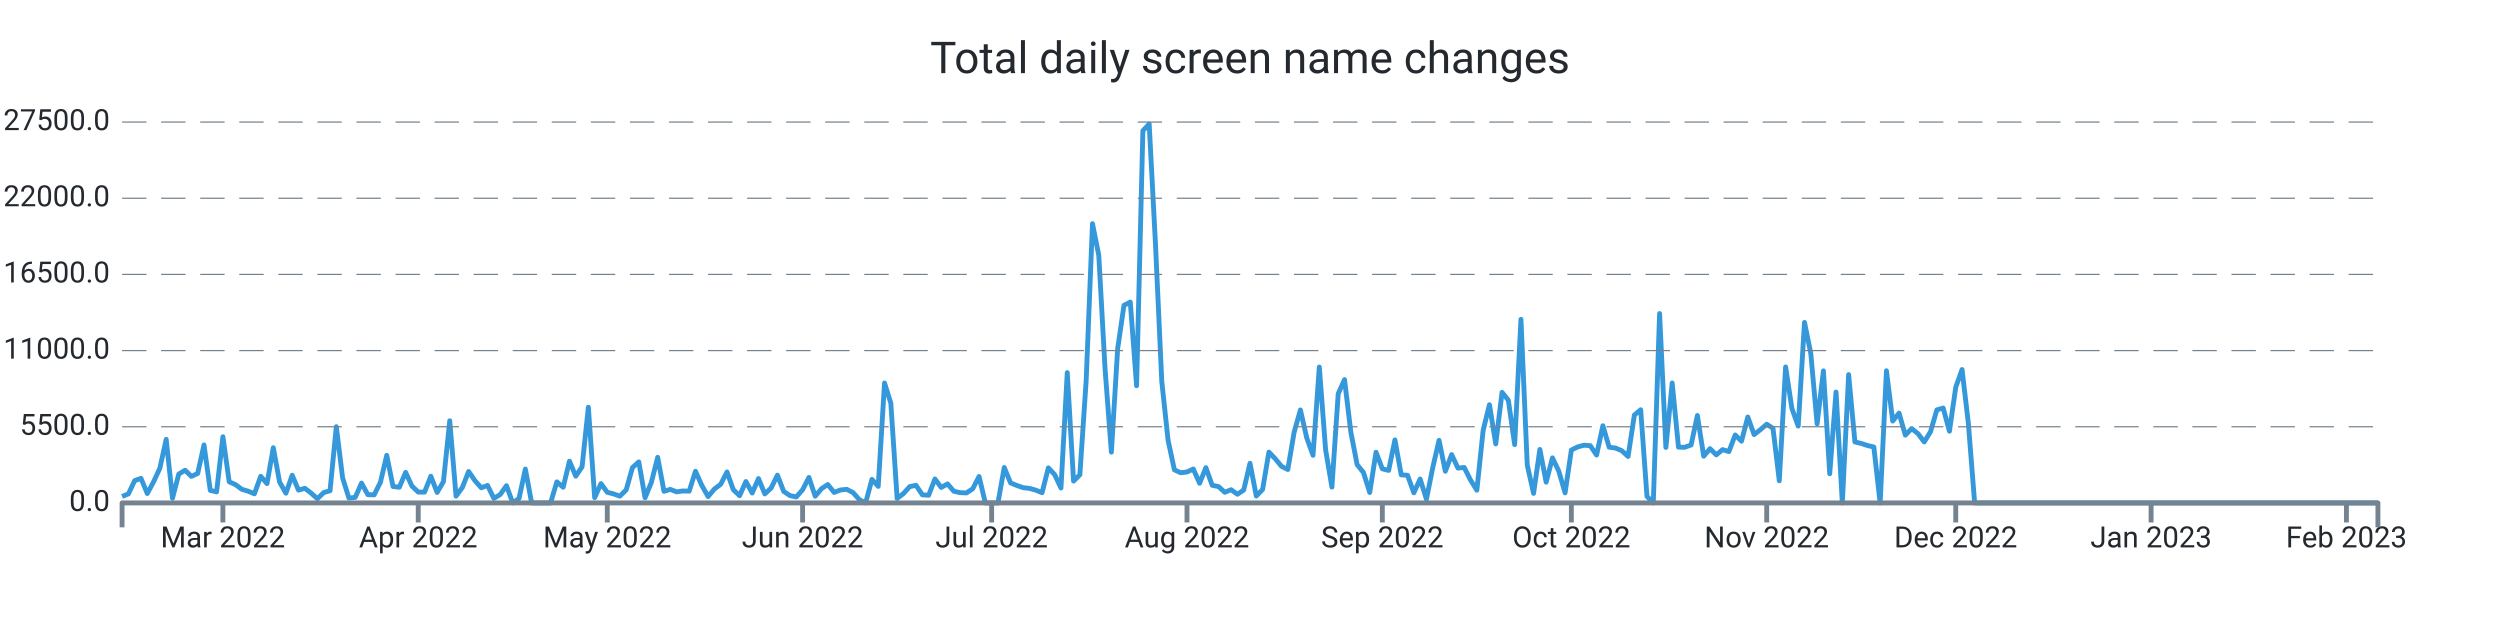
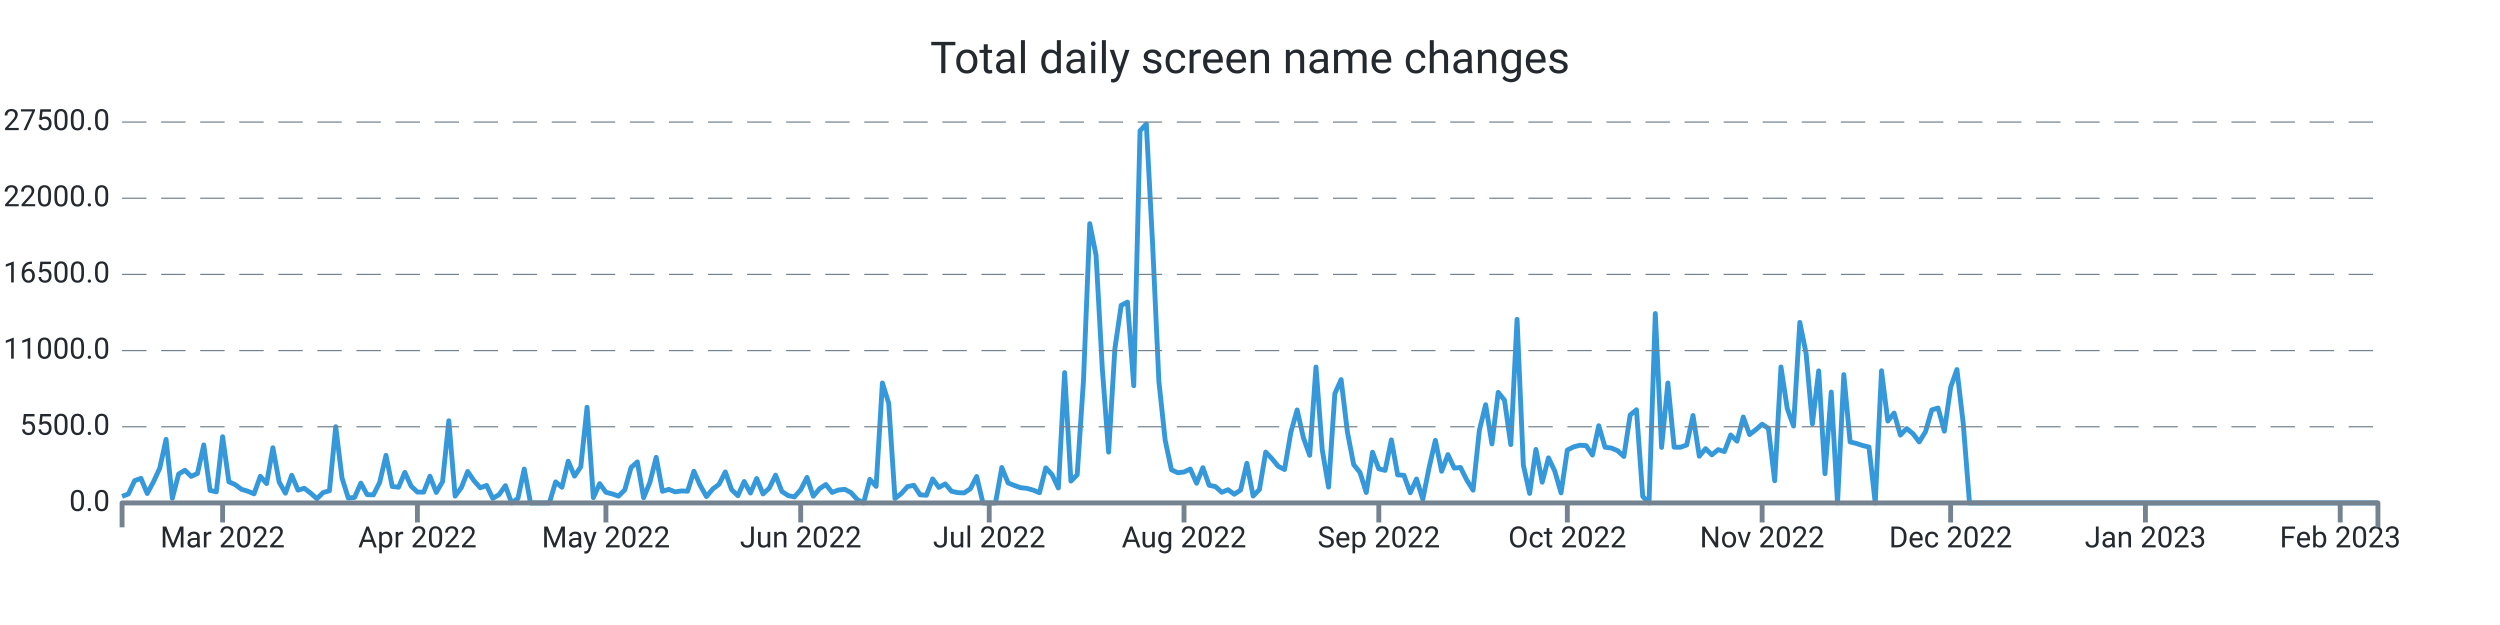
<svg xmlns="http://www.w3.org/2000/svg" width="1024.0" height="256.0" viewBox="0 0 1024.0 256.0" preserveAspectRatio="xMidYMid meet">
-   <path stroke="#3498db" stroke-linejoin="round" d="M 50.0 203.339 L 50 203.339L 52.581 202.33L 55.162 196.867L 57.743 195.948L 60.324 202.143L 62.905 197.355L 65.486 191.761L 68.067 179.962L 70.648 204.094L 73.229 194.172L 75.81 192.618L 78.391 195.125L 80.972 193.928L 83.553 182.248L 86.134 200.866L 88.715 201.456L 91.296 178.89L 93.877 197.338L 96.458 198.501L 99.039 200.418L 101.62 201.184L 104.201 202.267L 106.782 195.091L 109.363 198.081L 111.944 183.389L 114.525 197.474L 117.106 202.018L 119.687 194.66L 122.268 200.753L 124.849 200.004L 127.43 201.972L 130.011 204.275L 132.592 201.745L 135.173 201.014L 137.754 174.783L 140.335 195.761L 142.916 204.003L 145.497 203.731L 148.078 197.877L 150.659 202.608L 153.24 202.693L 155.821 197.559L 158.402 186.514L 160.983 199.266L 163.564 199.573L 166.145 193.48L 168.726 199.108L 171.307 201.547L 173.888 201.57L 176.469 195.069L 179.05 201.7L 181.631 197.287L 184.212 172.355L 186.793 203.209L 189.374 199.675L 191.955 193.129L 194.536 196.89L 197.117 199.788L 199.698 198.83L 202.279 204.134L 204.86 202.579L 207.441 198.926L 210.022 206L 212.603 204.128L 215.184 192.125L 217.765 206L 220.346 206L 222.927 206L 225.508 206L 228.089 197.372L 230.67 199.578L 233.251 188.902L 235.832 195.029L 238.413 191.206L 240.994 166.813L 243.575 203.839L 246.156 198.092L 248.737 201.643L 251.318 202.296L 253.899 203.22L 256.48 200.668L 259.061 191.512L 261.642 189.186L 264.223 203.867L 266.804 197.565L 269.385 187.325L 271.966 201.235L 274.547 200.446L 277.128 201.462L 279.709 201.099L 282.291 201.178L 284.872 193.026L 287.453 198.807L 290.034 203.391L 292.615 200.305L 295.196 198.359L 297.777 193.31L 300.358 200.566L 302.939 203.039L 305.52 197.23L 308.101 201.955L 310.682 196.016L 313.263 202.307L 315.844 199.913L 318.425 194.621L 321.006 201.292L 323.587 202.988L 326.168 203.544L 328.749 200.605L 331.33 195.562L 333.911 203.243L 336.492 200.157L 339.073 198.467L 341.654 201.7L 344.235 200.707L 346.816 200.429L 349.397 201.768L 351.978 204.644L 354.559 206L 357.14 196.356L 359.721 199.215L 362.302 156.874L 364.883 165.151L 367.464 204.173L 370.045 202.177L 372.626 199.312L 375.207 198.784L 377.788 202.676L 380.369 202.857L 382.95 196.186L 385.531 199.647L 388.112 198.206L 390.693 201.218L 393.274 201.791L 395.855 201.904L 398.436 200.197L 401.017 195.171L 403.598 206L 406.179 206L 408.76 206L 411.341 191.483L 413.922 197.797L 416.503 198.852L 419.084 199.76L 421.665 200.038L 424.246 200.764L 426.827 201.808L 429.408 191.631L 431.989 194.411L 434.57 199.885L 437.151 152.631L 439.732 197.048L 442.313 194.473L 444.894 155.904L 447.475 91.609L 450.056 104.538L 452.637 151.179L 455.218 185.198L 457.799 142.766L 460.38 125.067L 462.961 123.745L 465.542 157.997L 468.123 53.568L 470.704 50.789L 473.285 100.022L 475.866 156.245L 478.447 180.32L 481.028 192.437L 483.609 193.639L 486.19 193.333L 488.771 192.113L 491.352 197.933L 493.933 191.563L 496.514 198.767L 499.095 199.301L 501.676 201.649L 504.257 200.588L 506.838 202.438L 509.419 200.73L 512 189.77L 514.581 203.175L 517.162 200.486L 519.743 185.181L 522.324 187.887L 524.905 191.018L 527.486 192.317L 530.067 177.097L 532.648 167.913L 535.229 179.31L 537.81 186.497L 540.391 150.345L 542.972 184.273L 545.553 199.51L 548.134 161.248L 550.715 155.49L 553.296 176.961L 555.877 190.309L 558.458 193.509L 561.039 201.728L 563.62 185.226L 566.201 192.034L 568.782 192.669L 571.363 180.183L 573.944 194.501L 576.525 194.683L 579.106 201.853L 581.687 196.203L 584.268 204.491L 586.849 191.557L 589.43 180.365L 592.011 193.026L 594.592 186.208L 597.173 191.727L 599.754 191.483L 602.335 196.634L 604.916 200.781L 607.497 176.269L 610.078 165.78L 612.659 181.829L 615.24 160.698L 617.821 163.931L 620.402 182.106L 622.983 130.808L 625.564 190.496L 628.145 202.091L 630.726 184.092L 633.307 197.502L 635.888 187.541L 638.469 192.953L 641.05 201.887L 643.631 184.336L 646.212 183.048L 648.793 182.367L 651.374 182.543L 653.955 186.389L 656.536 174.386L 659.117 183.179L 661.698 183.513L 664.279 184.602L 666.86 186.968L 669.441 170.001L 672.022 167.834L 674.603 203.322L 677.184 206L 679.765 128.431L 682.346 183.264L 684.927 156.869L 687.508 183.156L 690.089 183.201L 692.67 182.26L 695.251 170.188L 697.832 186.866L 700.413 183.774L 702.994 186.299L 705.575 184.171L 708.156 184.966L 710.737 178.17L 713.318 180.705L 715.899 170.801L 718.48 177.994L 721.061 175.991L 723.642 173.756L 726.223 175.458L 728.804 196.918L 731.385 150.305L 733.966 167.34L 736.547 174.522L 739.128 132.056L 741.709 144.831L 744.291 173.609L 746.872 151.911L 749.453 194.036L 752.034 160.595L 754.615 206L 757.196 153.437L 759.777 181.012L 762.358 181.641L 764.939 182.492L 767.52 183.088L 770.101 206L 772.682 151.865L 775.263 172.457L 777.844 169.207L 780.425 178.221L 783.006 175.543L 785.587 177.614L 788.168 181.017L 790.749 176.808L 793.33 167.896L 795.911 167.125L 798.492 176.621L 801.073 158.633L 803.654 151.36L 806.235 173.353L 808.816 206L 811.397 206L 813.978 206L 816.559 206L 819.14 206L 821.721 206L 824.302 206L 826.883 206L 829.464 206L 832.045 206L 834.626 206L 837.207 206L 839.788 206L 842.369 206L 844.95 206L 847.531 206L 850.112 206L 852.693 206L 855.274 206L 857.855 206L 860.436 206L 863.017 206L 865.598 206L 868.179 206L 870.76 206L 873.341 206L 875.922 206L 878.503 206L 881.084 206L 883.665 206L 886.246 206L 888.827 206L 891.408 206L 893.989 206L 896.57 206L 899.151 206L 901.732 206L 904.313 206L 906.894 206L 909.475 206L 912.056 206L 914.637 206L 917.218 206L 919.799 206L 922.38 206L 924.961 206L 927.542 206L 930.123 206L 932.704 206L 935.285 206L 937.866 206L 940.447 206L 943.028 206L 945.609 206L 948.19 206L 950.771 206L 953.352 206L 955.933 206L 958.514 206L 961.095 206L 963.676 206L 966.257 206L 968.838 206L 971.419 206L 974 206" stroke-width="2.0" fill="none" />
+   <path stroke="#3498db" stroke-linejoin="round" d="M 50.0 203.339 L 50 203.339L 52.574 202.33L 55.148 196.867L 57.721 195.948L 60.295 202.143L 62.869 197.355L 65.443 191.761L 68.017 179.962L 70.591 204.094L 73.164 194.172L 75.738 192.618L 78.312 195.125L 80.886 193.928L 83.46 182.248L 86.033 200.866L 88.607 201.456L 91.181 178.89L 93.755 197.338L 96.329 198.501L 98.903 200.418L 101.476 201.184L 104.05 202.267L 106.624 195.091L 109.198 198.081L 111.772 183.389L 114.345 197.474L 116.919 202.018L 119.493 194.66L 122.067 200.753L 124.641 200.004L 127.214 201.972L 129.788 204.275L 132.362 201.745L 134.936 201.014L 137.51 174.783L 140.084 195.761L 142.657 204.003L 145.231 203.731L 147.805 197.877L 150.379 202.608L 152.953 202.693L 155.526 197.559L 158.1 186.514L 160.674 199.266L 163.248 199.573L 165.822 193.48L 168.396 199.108L 170.969 201.547L 173.543 201.57L 176.117 195.069L 178.691 201.7L 181.265 197.287L 183.838 172.355L 186.412 203.209L 188.986 199.675L 191.56 193.129L 194.134 196.89L 196.708 199.788L 199.281 198.83L 201.855 204.134L 204.429 202.579L 207.003 198.926L 209.577 206L 212.15 204.128L 214.724 192.125L 217.298 206L 219.872 206L 222.446 206L 225.019 206L 227.593 197.372L 230.167 199.578L 232.741 188.902L 235.315 195.029L 237.889 191.206L 240.462 166.813L 243.036 203.839L 245.61 198.092L 248.184 201.643L 250.758 202.296L 253.331 203.22L 255.905 200.668L 258.479 191.512L 261.053 189.186L 263.627 203.867L 266.201 197.565L 268.774 187.325L 271.348 201.235L 273.922 200.446L 276.496 201.462L 279.07 201.099L 281.643 201.178L 284.217 193.026L 286.791 198.807L 289.365 203.391L 291.939 200.305L 294.513 198.359L 297.086 193.31L 299.66 200.566L 302.234 203.039L 304.808 197.23L 307.382 201.955L 309.955 196.016L 312.529 202.307L 315.103 199.913L 317.677 194.621L 320.251 201.292L 322.825 202.988L 325.398 203.544L 327.972 200.605L 330.546 195.562L 333.12 203.243L 335.694 200.157L 338.267 198.467L 340.841 201.7L 343.415 200.707L 345.989 200.429L 348.563 201.768L 351.136 204.644L 353.71 206L 356.284 196.356L 358.858 199.215L 361.432 156.874L 364.006 165.151L 366.579 204.173L 369.153 202.177L 371.727 199.312L 374.301 198.784L 376.875 202.676L 379.448 202.857L 382.022 196.186L 384.596 199.647L 387.17 198.206L 389.744 201.218L 392.318 201.791L 394.891 201.904L 397.465 200.197L 400.039 195.171L 402.613 206L 405.187 206L 407.76 206L 410.334 191.483L 412.908 197.797L 415.482 198.852L 418.056 199.76L 420.63 200.038L 423.203 200.764L 425.777 201.808L 428.351 191.631L 430.925 194.411L 433.499 199.885L 436.072 152.631L 438.646 197.048L 441.22 194.473L 443.794 155.904L 446.368 91.609L 448.942 104.538L 451.515 151.179L 454.089 185.198L 456.663 142.766L 459.237 125.067L 461.811 123.745L 464.384 157.997L 466.958 53.568L 469.532 50.789L 472.106 100.022L 474.68 156.245L 477.253 180.32L 479.827 192.437L 482.401 193.639L 484.975 193.333L 487.549 192.113L 490.123 197.933L 492.696 191.563L 495.27 198.767L 497.844 199.301L 500.418 201.649L 502.992 200.588L 505.565 202.438L 508.139 200.73L 510.713 189.77L 513.287 203.175L 515.861 200.486L 518.435 185.181L 521.008 187.887L 523.582 191.018L 526.156 192.317L 528.73 177.097L 531.304 167.913L 533.877 179.31L 536.451 186.497L 539.025 150.345L 541.599 184.273L 544.173 199.51L 546.747 161.248L 549.32 155.49L 551.894 176.961L 554.468 190.309L 557.042 193.509L 559.616 201.728L 562.189 185.226L 564.763 192.034L 567.337 192.669L 569.911 180.183L 572.485 194.501L 575.058 194.683L 577.632 201.853L 580.206 196.203L 582.78 204.491L 585.354 191.557L 587.928 180.365L 590.501 193.026L 593.075 186.208L 595.649 191.727L 598.223 191.483L 600.797 196.634L 603.37 200.781L 605.944 176.269L 608.518 165.78L 611.092 181.829L 613.666 160.698L 616.24 163.931L 618.813 182.106L 621.387 130.808L 623.961 190.496L 626.535 202.091L 629.109 184.092L 631.682 197.502L 634.256 187.541L 636.83 192.953L 639.404 201.887L 641.978 184.336L 644.552 183.048L 647.125 182.367L 649.699 182.543L 652.273 186.389L 654.847 174.386L 657.421 183.179L 659.994 183.513L 662.568 184.602L 665.142 186.968L 667.716 170.001L 670.29 167.834L 672.864 203.322L 675.437 206L 678.011 128.431L 680.585 183.264L 683.159 156.869L 685.733 183.156L 688.306 183.201L 690.88 182.26L 693.454 170.188L 696.028 186.866L 698.602 183.774L 701.175 186.299L 703.749 184.171L 706.323 184.966L 708.897 178.17L 711.471 180.705L 714.045 170.801L 716.618 177.994L 719.192 175.991L 721.766 173.756L 724.34 175.458L 726.914 196.918L 729.487 150.305L 732.061 167.34L 734.635 174.522L 737.209 132.056L 739.783 144.831L 742.357 173.609L 744.93 151.911L 747.504 194.036L 750.078 160.595L 752.652 206L 755.226 153.437L 757.799 181.012L 760.373 181.641L 762.947 182.492L 765.521 183.088L 768.095 206L 770.669 151.865L 773.242 172.457L 775.816 169.207L 778.39 178.221L 780.964 175.543L 783.538 177.614L 786.111 181.017L 788.685 176.808L 791.259 167.896L 793.833 167.125L 796.407 176.621L 798.981 158.633L 801.554 151.36L 804.128 173.353L 806.702 206L 809.276 206L 811.85 206L 814.423 206L 816.997 206L 819.571 206L 822.145 206L 824.719 206L 827.292 206L 829.866 206L 832.44 206L 835.014 206L 837.588 206L 840.162 206L 842.735 206L 845.309 206L 847.883 206L 850.457 206L 853.031 206L 855.604 206L 858.178 206L 860.752 206L 863.326 206L 865.9 206L 868.474 206L 871.047 206L 873.621 206L 876.195 206L 878.769 206L 881.343 206L 883.916 206L 886.49 206L 889.064 206L 891.638 206L 894.212 206L 896.786 206L 899.359 206L 901.933 206L 904.507 206L 907.081 206L 909.655 206L 912.228 206L 914.802 206L 917.376 206L 919.95 206L 922.524 206L 925.097 206L 927.671 206L 930.245 206L 932.819 206L 935.393 206L 937.967 206L 940.54 206L 943.114 206L 945.688 206L 948.262 206L 950.836 206L 953.409 206L 955.983 206L 958.557 206L 961.131 206L 963.705 206L 966.279 206L 968.852 206L 971.426 206L 974 206" stroke-width="2.0" fill="none" />
  <text x="45.0" font-family="-apple-system, system-ui, BlinkMacSystemFont, Roboto" y="50.0" dominant-baseline="middle" text-anchor="end" font-size="12" fill="#24292f">27500.0</text>
  <path stroke="#74838f" stroke-dasharray="10 6" stroke-width="0.5" d="M 50.0 50.0 L 974.0 50.0" />
  <text x="45.0" font-family="-apple-system, system-ui, BlinkMacSystemFont, Roboto" y="81.2" dominant-baseline="middle" text-anchor="end" font-size="12" fill="#24292f">22000.0</text>
  <path stroke="#74838f" stroke-dasharray="10 6" stroke-width="0.5" d="M 50.0 81.2 L 974.0 81.2" />
  <text x="45.0" font-family="-apple-system, system-ui, BlinkMacSystemFont, Roboto" y="112.4" dominant-baseline="middle" text-anchor="end" font-size="12" fill="#24292f">16500.0</text>
  <path stroke="#74838f" stroke-dasharray="10 6" stroke-width="0.5" d="M 50.0 112.4 L 974.0 112.4" />
  <text x="45.0" font-family="-apple-system, system-ui, BlinkMacSystemFont, Roboto" y="143.6" dominant-baseline="middle" text-anchor="end" font-size="12" fill="#24292f">11000.0</text>
  <path stroke="#74838f" stroke-dasharray="10 6" stroke-width="0.5" d="M 50.0 143.6 L 974.0 143.6" />
  <text x="45.0" font-family="-apple-system, system-ui, BlinkMacSystemFont, Roboto" y="174.8" dominant-baseline="middle" text-anchor="end" font-size="12" fill="#24292f">5500.0</text>
  <path stroke="#74838f" stroke-dasharray="10 6" stroke-width="0.5" d="M 50.0 174.8 L 974.0 174.8" />
  <text x="45.0" font-family="-apple-system, system-ui, BlinkMacSystemFont, Roboto" y="206.0" dominant-baseline="middle" text-anchor="end" font-size="12" fill="#24292f">0.0</text>
-   <path stroke="#74838f" stroke-width="2.0" d="M 91.296 206.0 L 91.296 214.0" />
-   <text x="91.296" font-family="-apple-system, system-ui, BlinkMacSystemFont, Roboto" y="216.0" dominant-baseline="hanging" text-anchor="middle" font-size="12" fill="#24292f">Mar 2022</text>
-   <path stroke="#74838f" stroke-width="2.0" d="M 171.307 206.0 L 171.307 214.0" />
-   <text x="171.307" font-family="-apple-system, system-ui, BlinkMacSystemFont, Roboto" y="216.0" dominant-baseline="hanging" text-anchor="middle" font-size="12" fill="#24292f">Apr 2022</text>
-   <path stroke="#74838f" stroke-width="2.0" d="M 248.737 206.0 L 248.737 214.0" />
-   <text x="248.737" font-family="-apple-system, system-ui, BlinkMacSystemFont, Roboto" y="216.0" dominant-baseline="hanging" text-anchor="middle" font-size="12" fill="#24292f">May 2022</text>
-   <path stroke="#74838f" stroke-width="2.0" d="M 328.749 206.0 L 328.749 214.0" />
-   <text x="328.749" font-family="-apple-system, system-ui, BlinkMacSystemFont, Roboto" y="216.0" dominant-baseline="hanging" text-anchor="middle" font-size="12" fill="#24292f">Jun 2022</text>
-   <path stroke="#74838f" stroke-width="2.0" d="M 406.179 206.0 L 406.179 214.0" />
-   <text x="406.179" font-family="-apple-system, system-ui, BlinkMacSystemFont, Roboto" y="216.0" dominant-baseline="hanging" text-anchor="middle" font-size="12" fill="#24292f">Jul 2022</text>
-   <path stroke="#74838f" stroke-width="2.0" d="M 486.19 206.0 L 486.19 214.0" />
-   <text x="486.19" font-family="-apple-system, system-ui, BlinkMacSystemFont, Roboto" y="216.0" dominant-baseline="hanging" text-anchor="middle" font-size="12" fill="#24292f">Aug 2022</text>
-   <path stroke="#74838f" stroke-width="2.0" d="M 566.201 206.0 L 566.201 214.0" />
-   <text x="566.201" font-family="-apple-system, system-ui, BlinkMacSystemFont, Roboto" y="216.0" dominant-baseline="hanging" text-anchor="middle" font-size="12" fill="#24292f">Sep 2022</text>
-   <path stroke="#74838f" stroke-width="2.0" d="M 643.631 206.0 L 643.631 214.0" />
-   <text x="643.631" font-family="-apple-system, system-ui, BlinkMacSystemFont, Roboto" y="216.0" dominant-baseline="hanging" text-anchor="middle" font-size="12" fill="#24292f">Oct 2022</text>
-   <path stroke="#74838f" stroke-width="2.0" d="M 723.642 206.0 L 723.642 214.0" />
-   <text x="723.642" font-family="-apple-system, system-ui, BlinkMacSystemFont, Roboto" y="216.0" dominant-baseline="hanging" text-anchor="middle" font-size="12" fill="#24292f">Nov 2022</text>
-   <path stroke="#74838f" stroke-width="2.0" d="M 801.073 206.0 L 801.073 214.0" />
-   <text x="801.073" font-family="-apple-system, system-ui, BlinkMacSystemFont, Roboto" y="216.0" dominant-baseline="hanging" text-anchor="middle" font-size="12" fill="#24292f">Dec 2022</text>
-   <path stroke="#74838f" stroke-width="2.0" d="M 881.084 206.0 L 881.084 214.0" />
-   <text x="881.084" font-family="-apple-system, system-ui, BlinkMacSystemFont, Roboto" y="216.0" dominant-baseline="hanging" text-anchor="middle" font-size="12" fill="#24292f">Jan 2023</text>
-   <path stroke="#74838f" stroke-width="2.0" d="M 961.095 206.0 L 961.095 214.0" />
-   <text x="961.095" font-family="-apple-system, system-ui, BlinkMacSystemFont, Roboto" y="216.0" dominant-baseline="hanging" text-anchor="middle" font-size="12" fill="#24292f">Feb 2023</text>
+   <path stroke="#74838f" stroke-width="2.0" d="M 91.181 206.0 L 91.181 214.0" />
+   <text x="91.181" font-family="-apple-system, system-ui, BlinkMacSystemFont, Roboto" y="216.0" dominant-baseline="hanging" text-anchor="middle" font-size="12" fill="#24292f">Mar 2022</text>
+   <path stroke="#74838f" stroke-width="2.0" d="M 170.969 206.0 L 170.969 214.0" />
+   <text x="170.969" font-family="-apple-system, system-ui, BlinkMacSystemFont, Roboto" y="216.0" dominant-baseline="hanging" text-anchor="middle" font-size="12" fill="#24292f">Apr 2022</text>
+   <path stroke="#74838f" stroke-width="2.0" d="M 248.184 206.0 L 248.184 214.0" />
+   <text x="248.184" font-family="-apple-system, system-ui, BlinkMacSystemFont, Roboto" y="216.0" dominant-baseline="hanging" text-anchor="middle" font-size="12" fill="#24292f">May 2022</text>
+   <path stroke="#74838f" stroke-width="2.0" d="M 327.972 206.0 L 327.972 214.0" />
+   <text x="327.972" font-family="-apple-system, system-ui, BlinkMacSystemFont, Roboto" y="216.0" dominant-baseline="hanging" text-anchor="middle" font-size="12" fill="#24292f">Jun 2022</text>
+   <path stroke="#74838f" stroke-width="2.0" d="M 405.187 206.0 L 405.187 214.0" />
+   <text x="405.187" font-family="-apple-system, system-ui, BlinkMacSystemFont, Roboto" y="216.0" dominant-baseline="hanging" text-anchor="middle" font-size="12" fill="#24292f">Jul 2022</text>
+   <path stroke="#74838f" stroke-width="2.0" d="M 484.975 206.0 L 484.975 214.0" />
+   <text x="484.975" font-family="-apple-system, system-ui, BlinkMacSystemFont, Roboto" y="216.0" dominant-baseline="hanging" text-anchor="middle" font-size="12" fill="#24292f">Aug 2022</text>
+   <path stroke="#74838f" stroke-width="2.0" d="M 564.763 206.0 L 564.763 214.0" />
+   <text x="564.763" font-family="-apple-system, system-ui, BlinkMacSystemFont, Roboto" y="216.0" dominant-baseline="hanging" text-anchor="middle" font-size="12" fill="#24292f">Sep 2022</text>
+   <path stroke="#74838f" stroke-width="2.0" d="M 641.978 206.0 L 641.978 214.0" />
+   <text x="641.978" font-family="-apple-system, system-ui, BlinkMacSystemFont, Roboto" y="216.0" dominant-baseline="hanging" text-anchor="middle" font-size="12" fill="#24292f">Oct 2022</text>
+   <path stroke="#74838f" stroke-width="2.0" d="M 721.766 206.0 L 721.766 214.0" />
+   <text x="721.766" font-family="-apple-system, system-ui, BlinkMacSystemFont, Roboto" y="216.0" dominant-baseline="hanging" text-anchor="middle" font-size="12" fill="#24292f">Nov 2022</text>
+   <path stroke="#74838f" stroke-width="2.0" d="M 798.981 206.0 L 798.981 214.0" />
+   <text x="798.981" font-family="-apple-system, system-ui, BlinkMacSystemFont, Roboto" y="216.0" dominant-baseline="hanging" text-anchor="middle" font-size="12" fill="#24292f">Dec 2022</text>
+   <path stroke="#74838f" stroke-width="2.0" d="M 878.769 206.0 L 878.769 214.0" />
+   <text x="878.769" font-family="-apple-system, system-ui, BlinkMacSystemFont, Roboto" y="216.0" dominant-baseline="hanging" text-anchor="middle" font-size="12" fill="#24292f">Jan 2023</text>
+   <path stroke="#74838f" stroke-width="2.0" d="M 958.557 206.0 L 958.557 214.0" />
+   <text x="958.557" font-family="-apple-system, system-ui, BlinkMacSystemFont, Roboto" y="216.0" dominant-baseline="hanging" text-anchor="middle" font-size="12" fill="#24292f">Feb 2023</text>
  <path stroke="#74838f" stroke-linejoin="round" stroke-width="2.0" d="M 50.0 216.0 L 50.0 206.0 L 974.0 206.0 L 974.0 216.0" fill="none" />
  <text x="512.0" y="25.0" font-family="-apple-system, system-ui, BlinkMacSystemFont, Roboto" dominant-baseline="middle" text-anchor="middle" font-size="18" fill="#24292f">Total daily screen name changes</text>
</svg>
